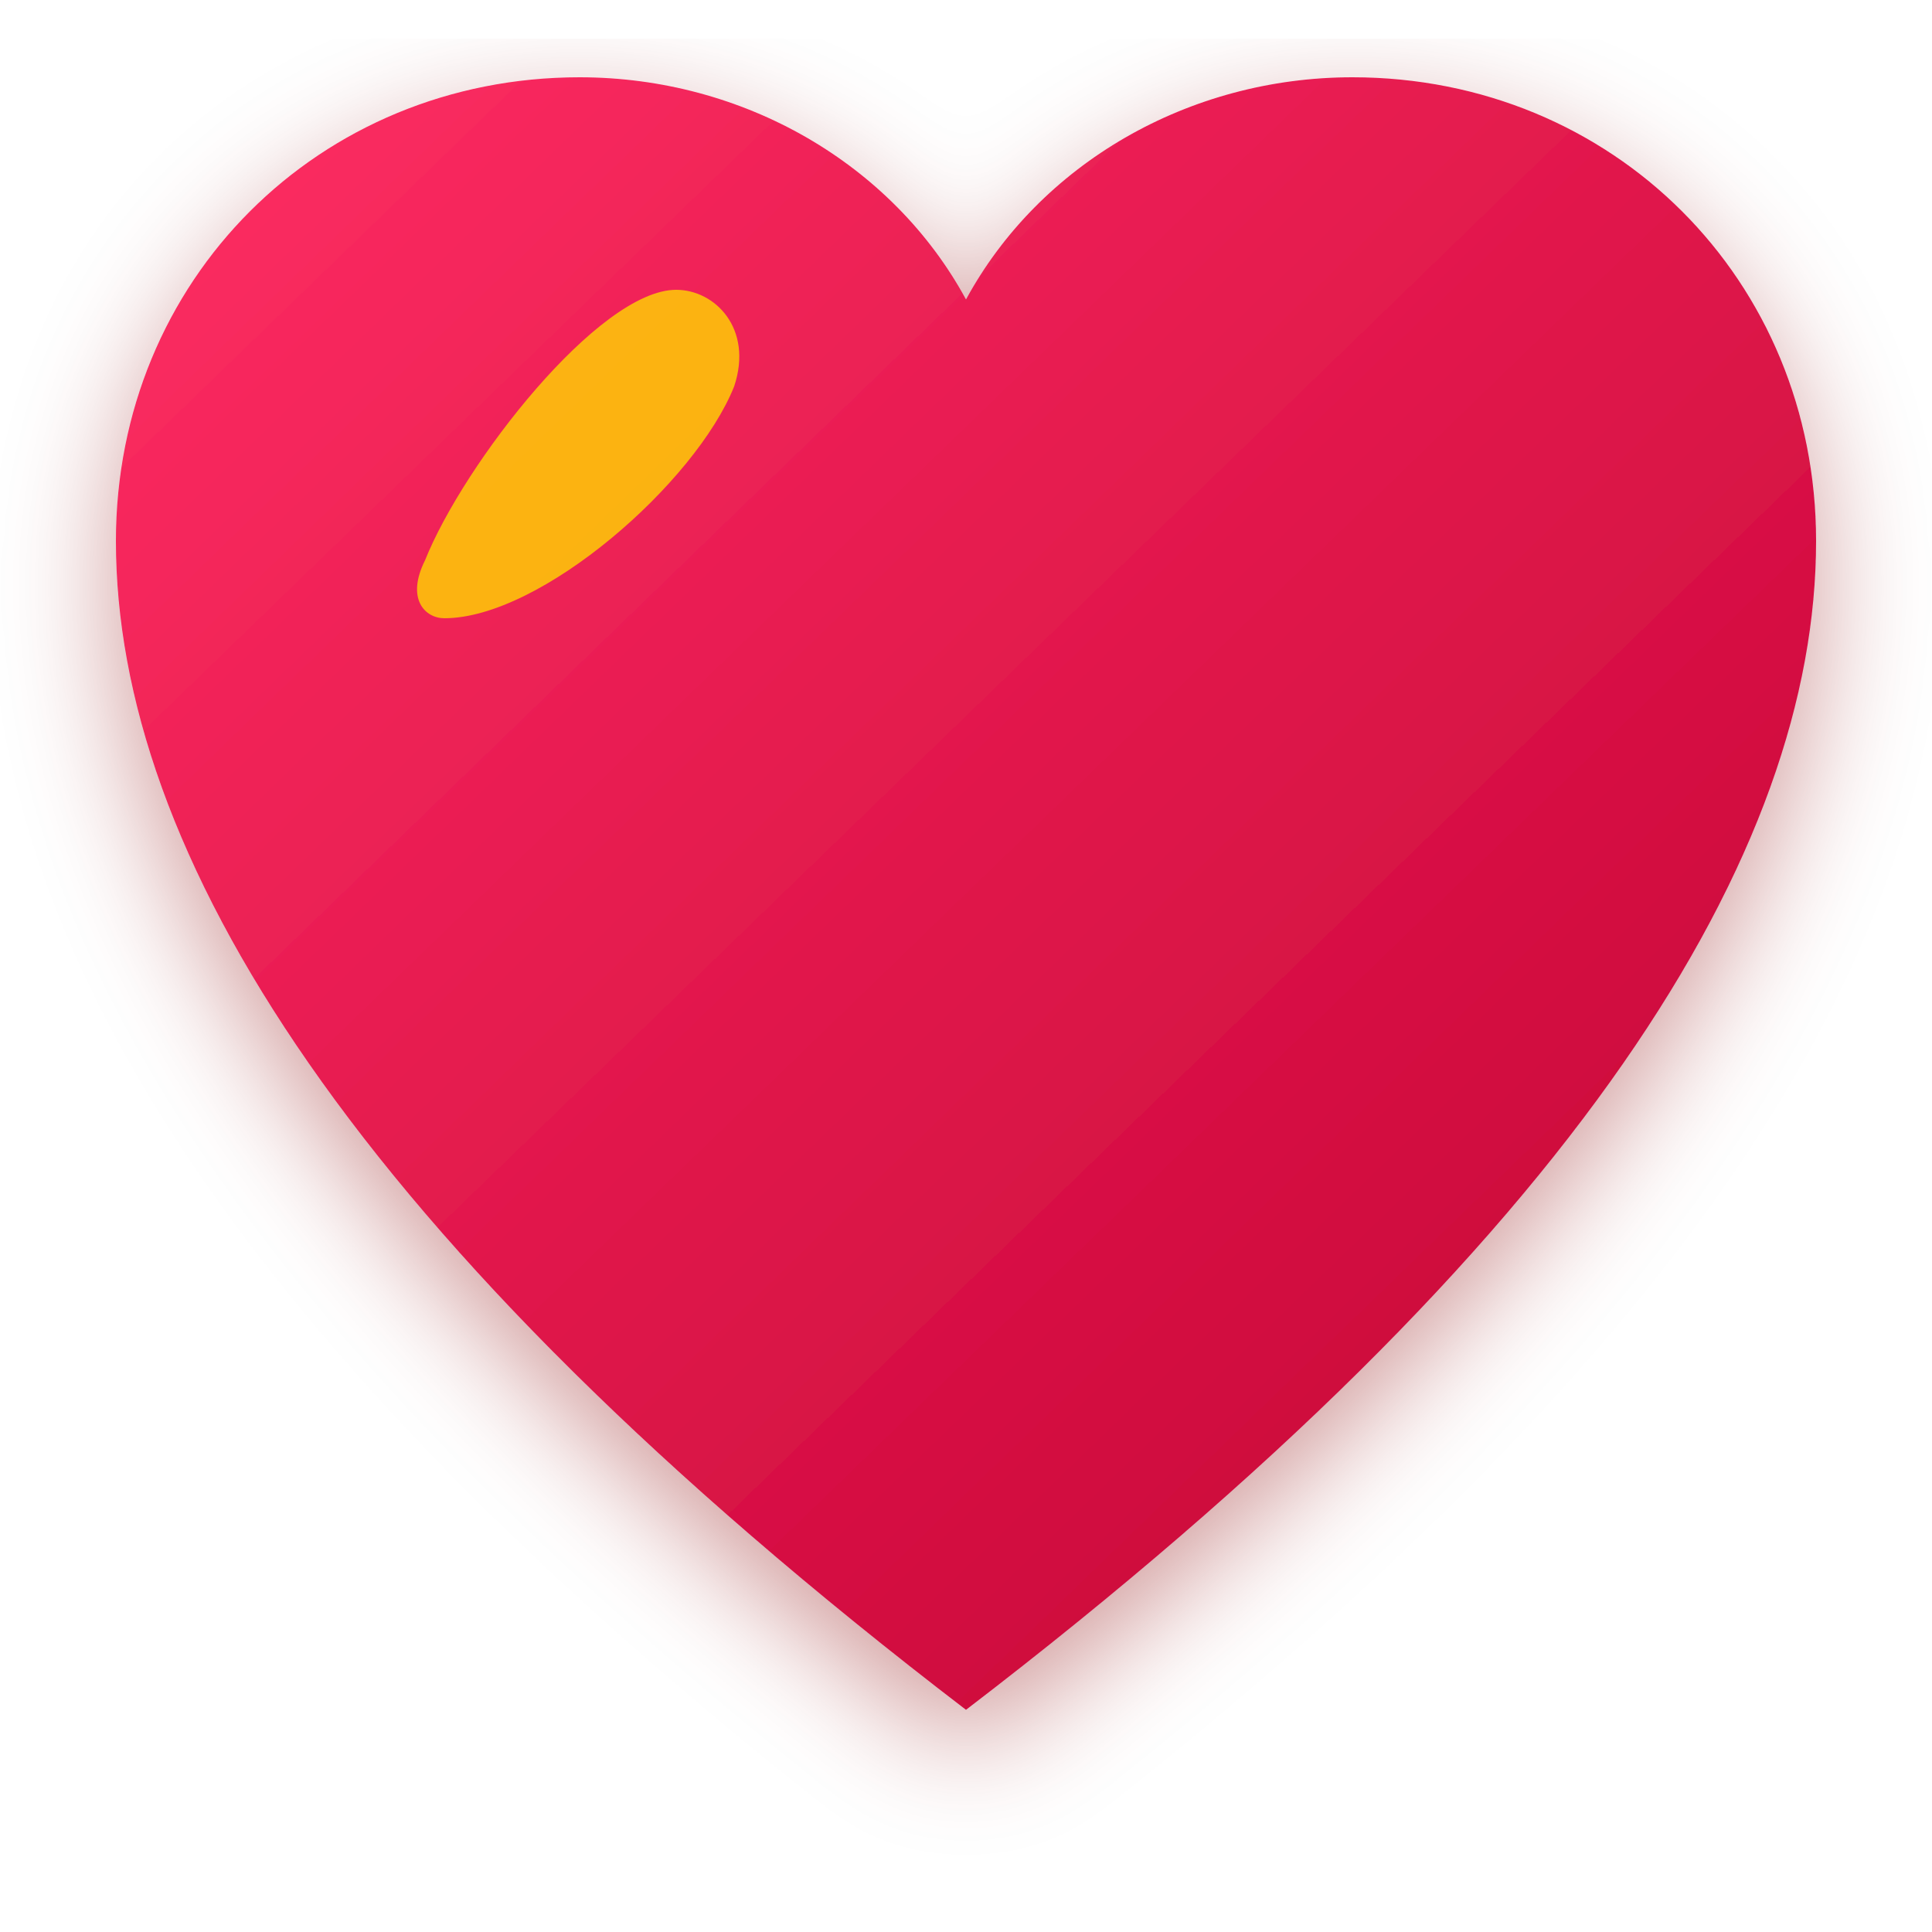
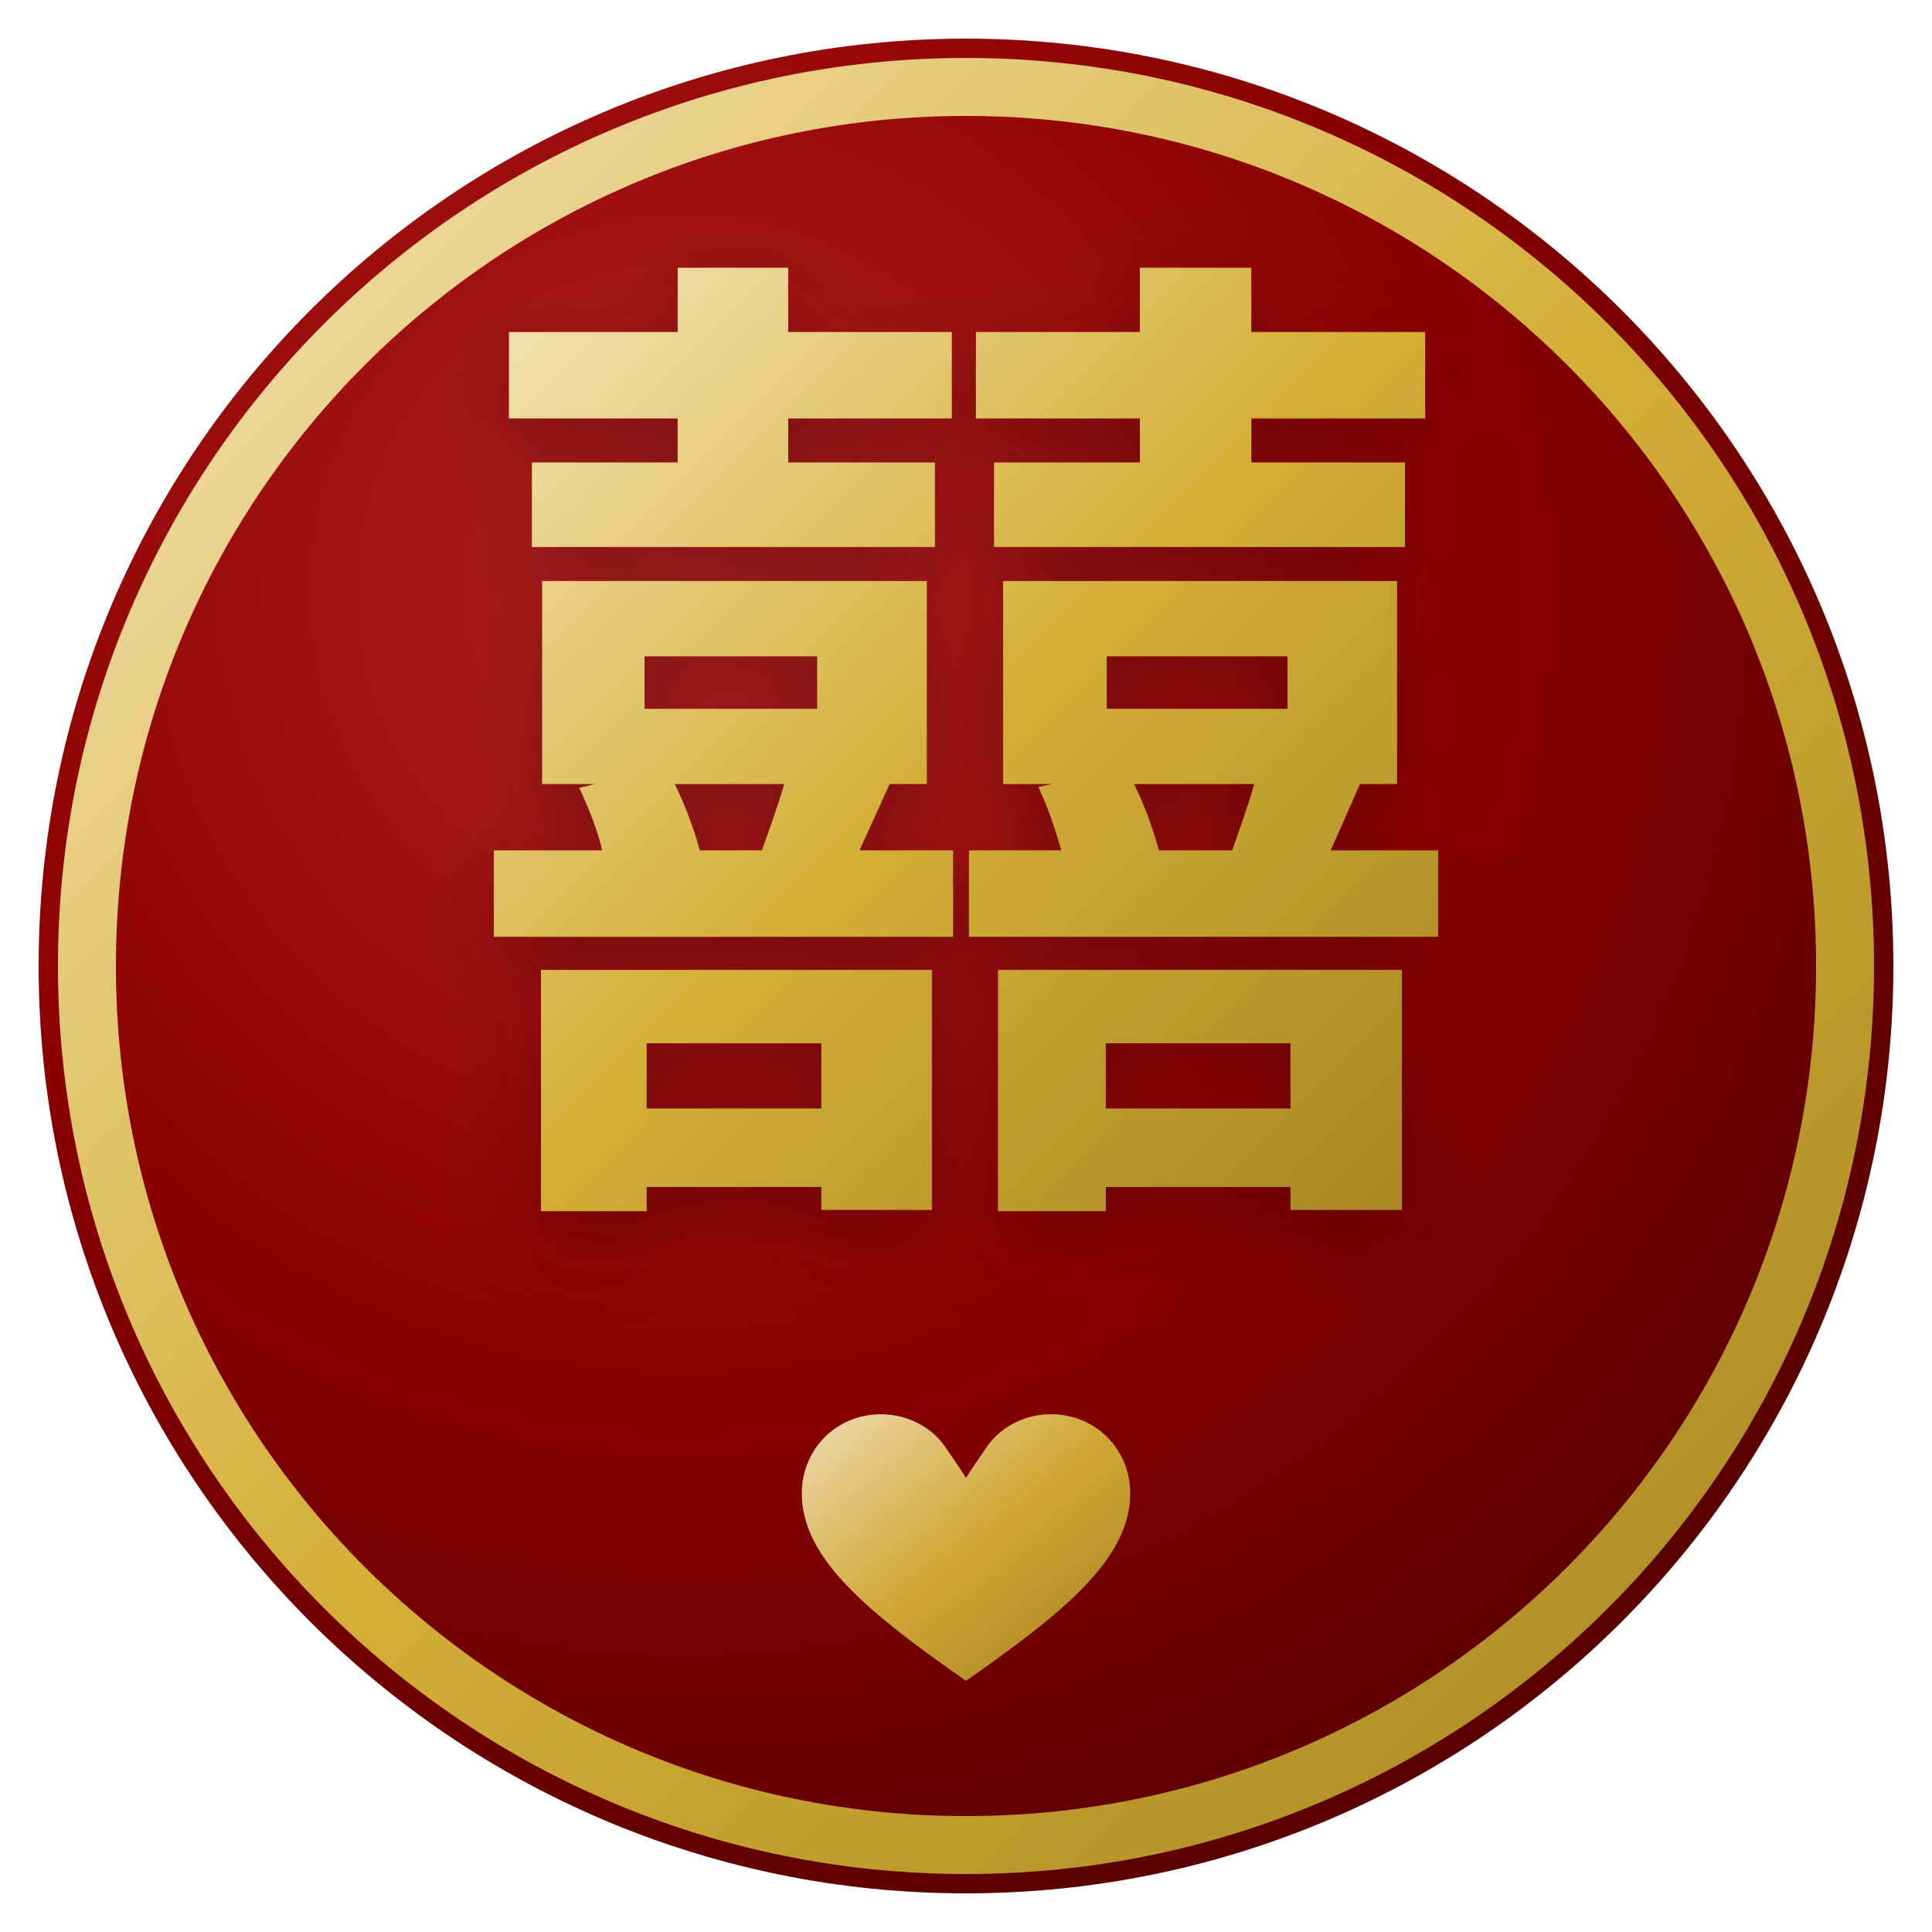
<svg xmlns="http://www.w3.org/2000/svg" viewBox="0 0 100 100">
  <defs>
-     <linearGradient id="heartGradient" x1="0%" y1="0%" x2="100%" y2="100%">
-       <stop offset="0%" stop-color="#FF2E63" />
-       <stop offset="100%" stop-color="#C00032" />
+     <radialGradient id="bgGradient" cx="35%" cy="30%" r="75%">
+       <stop offset="0%" stop-color="#B22222" />
+       <stop offset="55%" stop-color="#8B0000" />
+       <stop offset="100%" stop-color="#580000" />
+     </radialGradient>
+     <linearGradient id="goldGradient" x1="0%" y1="0%" x2="100%" y2="100%">
+       <stop offset="0%" stop-color="#F4E5B8" />
+       <stop offset="50%" stop-color="#D4AF37" />
+       <stop offset="100%" stop-color="#A88622" />
    </linearGradient>
-     <filter id="shadow" x="-10%" y="-10%" width="120%" height="120%">
-       <feDropShadow dx="0" dy="2" stdDeviation="3" flood-color="#8B0000" flood-opacity="0.4" />
+     <filter id="softShadow" x="-20%" y="-20%" width="140%" height="140%">
+       <feDropShadow dx="0" dy="1.5" stdDeviation="2" flood-color="#380000" flood-opacity="0.35" />
    </filter>
  </defs>
-   <path fill="url(#heartGradient)" filter="url(#shadow)" d="M50 88.5 C 18 64 6 44 6 28 C 6 14.5 16.5 4 30 4 C 38.5 4 46.2 8.5 50 15.5 C 53.8 8.5 61.5 4 70 4 C 83.5 4 94 14.5 94 28 C 94 44 82 64 50 88.5 Z" />
-   <path fill="#FFD700" opacity="0.8" d="M35 15 C 37 15 39 17 38 20 C 36 25 28 32 23 32 C 22 32 21 31 22 29 C 24 24 31 15 35 15 Z" />
+   <circle cx="50" cy="50" r="48" fill="url(#bgGradient)" />
+   <circle cx="50" cy="50" r="45.5" fill="none" stroke="url(#goldGradient)" stroke-width="3" />
+   <text x="50" y="58" text-anchor="middle" font-family="'Noto Serif SC','PingFang SC','Microsoft YaHei',serif" font-size="52" font-weight="700" fill="url(#goldGradient)" filter="url(#softShadow)">囍</text>
+   <path fill="url(#goldGradient)" opacity="0.95" d="M50 87 C 45 83.5 41.5 80.7 41.5 77.3 C 41.5 75 43.3 73.2 45.6 73.2 C 47 73.2 48.3 73.9 49 75 C 49.4 75.6 49.7 76 50 76.5 C 50.3 76 50.6 75.6 51 75 C 51.7 73.9 53 73.2 54.4 73.2 C 56.7 73.2 58.5 75 58.5 77.3 C 58.5 80.7 55 83.5 50 87 Z" />
</svg>
